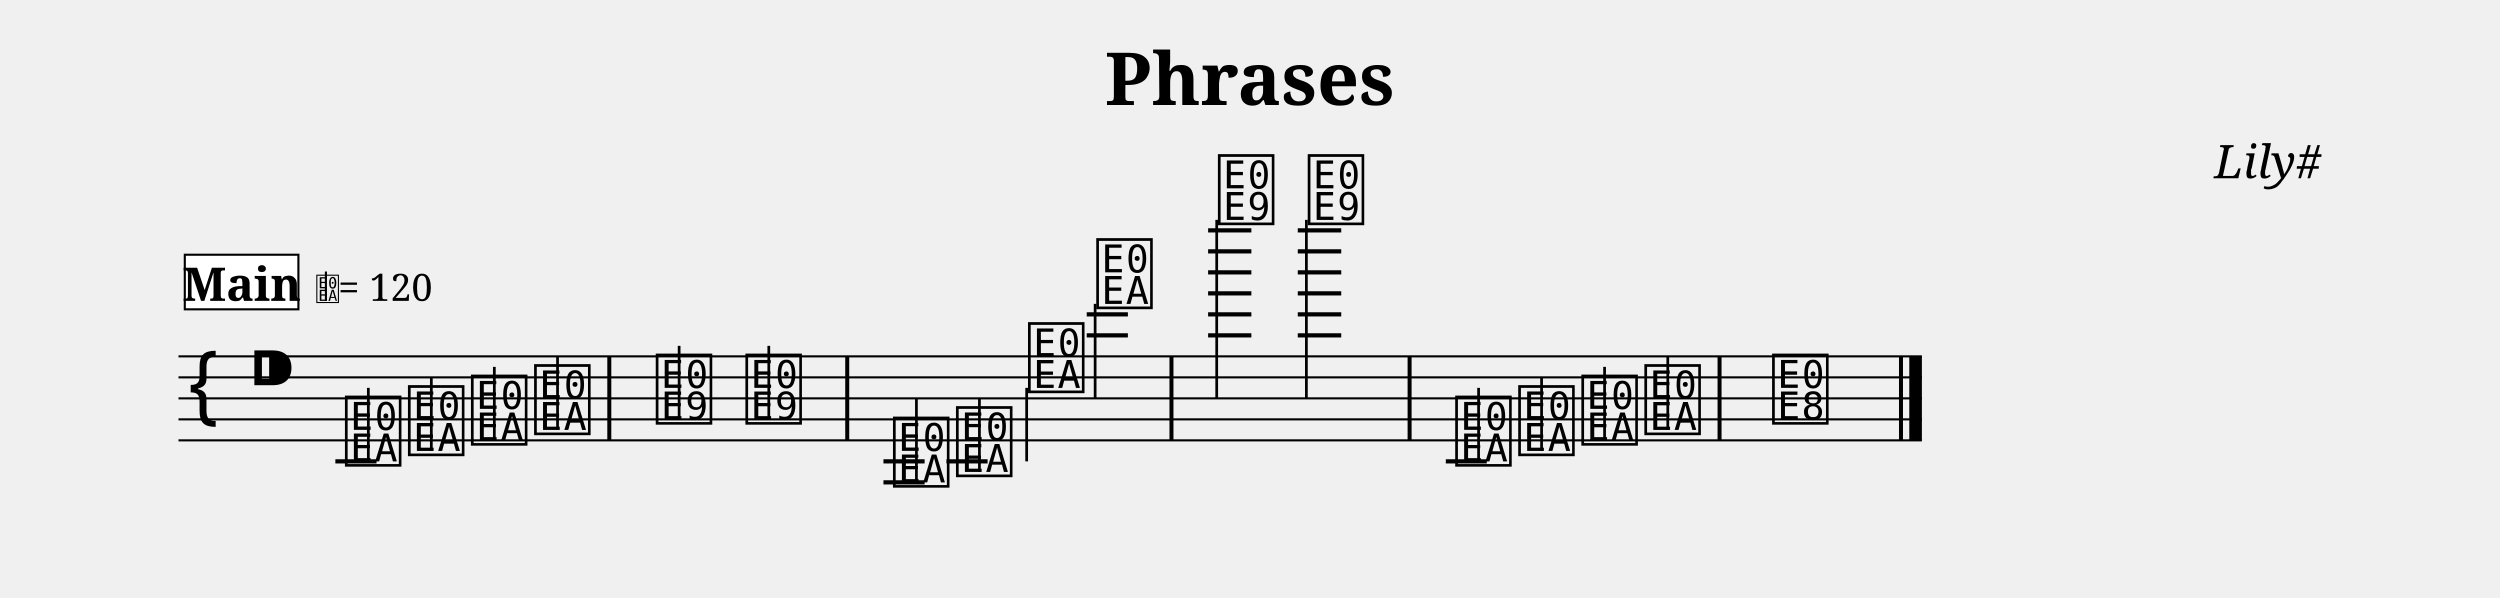
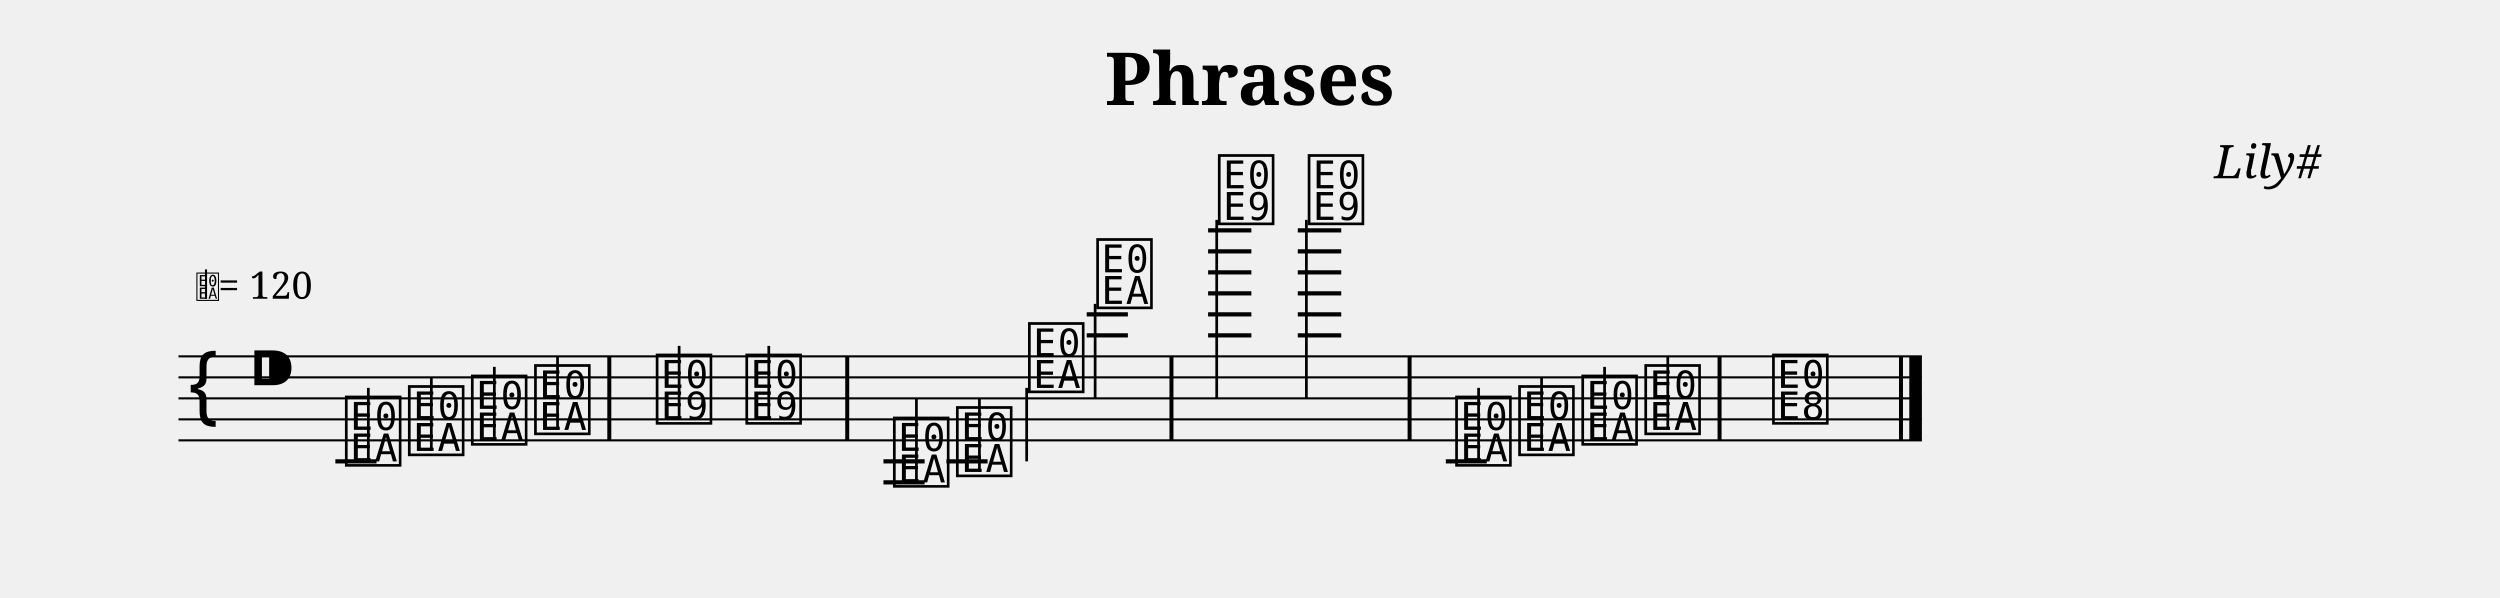
<svg xmlns="http://www.w3.org/2000/svg" width="1190.5" height="284.7" viewBox="0 0 119.05 28.47">
  <style>
  @font-face { font-family: 'Emmentaler'; src: local('Emmentaler'); }
  .music { font-family: 'Emmentaler', serif; }
</style>
  <text x="59.52" y="5.00" font-size="3.49" font-family="serif" font-weight="bold" text-anchor="middle" data-pos="89">Phrases</text>
  <text x="110.55" y="8.49" font-size="2.20" font-family="serif" font-style="italic" text-anchor="end" data-pos="108">Lily#</text>
  <g transform="translate(8.50,0.00) scale(1,1)">
    <line x1="0.00" y1="16.97" x2="83.02" y2="16.97" stroke="#000000" stroke-width="0.100" />
    <line x1="0.00" y1="17.97" x2="83.02" y2="17.97" stroke="#000000" stroke-width="0.100" />
    <line x1="0.00" y1="18.97" x2="83.02" y2="18.97" stroke="#000000" stroke-width="0.100" />
    <line x1="0.00" y1="19.97" x2="83.02" y2="19.97" stroke="#000000" stroke-width="0.100" />
    <line x1="0.00" y1="20.97" x2="83.02" y2="20.97" stroke="#000000" stroke-width="0.100" />
    <text class="music" x="0.30" y="19.97" font-size="4.00"></text>
    <text class="music" x="3.30" y="18.97" font-size="4.00" data-pos="127"></text>
    <line x1="7.47" y1="21.97" x2="9.43" y2="21.97" stroke="#000000" stroke-width="0.200" />
    <line x1="33.57" y1="21.97" x2="35.53" y2="21.97" stroke="#000000" stroke-width="0.200" />
    <line x1="33.57" y1="22.97" x2="35.53" y2="22.97" stroke="#000000" stroke-width="0.200" />
    <line x1="36.57" y1="21.97" x2="38.53" y2="21.97" stroke="#000000" stroke-width="0.200" />
    <line x1="43.25" y1="15.97" x2="45.21" y2="15.97" stroke="#000000" stroke-width="0.200" />
    <line x1="43.25" y1="14.97" x2="45.21" y2="14.97" stroke="#000000" stroke-width="0.200" />
    <line x1="49.03" y1="15.97" x2="51.09" y2="15.97" stroke="#000000" stroke-width="0.200" />
    <line x1="49.03" y1="14.97" x2="51.09" y2="14.97" stroke="#000000" stroke-width="0.200" />
    <line x1="49.03" y1="13.97" x2="51.09" y2="13.97" stroke="#000000" stroke-width="0.200" />
    <line x1="49.03" y1="12.97" x2="51.09" y2="12.97" stroke="#000000" stroke-width="0.200" />
    <line x1="49.03" y1="11.97" x2="51.09" y2="11.97" stroke="#000000" stroke-width="0.200" />
    <line x1="49.03" y1="10.97" x2="51.09" y2="10.97" stroke="#000000" stroke-width="0.200" />
    <line x1="53.30" y1="15.97" x2="55.37" y2="15.97" stroke="#000000" stroke-width="0.200" />
    <line x1="53.30" y1="14.97" x2="55.37" y2="14.97" stroke="#000000" stroke-width="0.200" />
    <line x1="53.30" y1="13.97" x2="55.37" y2="13.97" stroke="#000000" stroke-width="0.200" />
    <line x1="53.30" y1="12.97" x2="55.37" y2="12.97" stroke="#000000" stroke-width="0.200" />
    <line x1="53.30" y1="11.97" x2="55.37" y2="11.97" stroke="#000000" stroke-width="0.200" />
    <line x1="53.30" y1="10.97" x2="55.37" y2="10.97" stroke="#000000" stroke-width="0.200" />
    <line x1="60.35" y1="21.97" x2="62.30" y2="21.97" stroke="#000000" stroke-width="0.200" />
    <text class="music" x="7.80" y="21.97" font-size="4.00" data-pos="228"></text>
    <line x1="9.04" y1="21.97" x2="9.04" y2="18.47" stroke="#000000" stroke-width="0.130" />
    <text class="music" x="10.80" y="21.47" font-size="4.00" data-pos="233"></text>
    <line x1="12.04" y1="21.47" x2="12.04" y2="17.97" stroke="#000000" stroke-width="0.130" />
    <text class="music" x="13.80" y="20.97" font-size="4.00" data-pos="235"></text>
    <line x1="15.04" y1="20.97" x2="15.04" y2="17.47" stroke="#000000" stroke-width="0.130" />
    <text class="music" x="16.81" y="20.47" font-size="4.00" data-pos="237"></text>
    <line x1="18.05" y1="20.47" x2="18.05" y2="16.97" stroke="#000000" stroke-width="0.130" />
    <text class="music" x="22.60" y="19.97" font-size="4.00" data-pos="241"></text>
    <line x1="23.84" y1="19.97" x2="23.84" y2="16.47" stroke="#000000" stroke-width="0.130" />
    <text class="music" x="26.87" y="19.97" font-size="4.00" data-pos="244"></text>
    <line x1="28.11" y1="19.97" x2="28.11" y2="16.47" stroke="#000000" stroke-width="0.130" />
    <text class="music" x="33.90" y="22.97" font-size="4.00" data-pos="266"></text>
    <line x1="35.14" y1="22.97" x2="35.14" y2="18.97" stroke="#000000" stroke-width="0.130" />
    <text class="music" x="36.90" y="22.47" font-size="4.00" data-pos="271"></text>
    <line x1="38.14" y1="22.47" x2="38.14" y2="18.97" stroke="#000000" stroke-width="0.130" />
    <text class="music" x="40.33" y="18.47" font-size="4.00" data-pos="273"></text>
    <line x1="40.39" y1="18.47" x2="40.39" y2="21.97" stroke="#000000" stroke-width="0.130" />
    <text class="music" x="43.58" y="14.47" font-size="4.00" data-pos="276"></text>
    <line x1="43.65" y1="14.47" x2="43.65" y2="18.97" stroke="#000000" stroke-width="0.130" />
    <text class="music" x="49.37" y="10.47" font-size="4.00" data-pos="281"></text>
    <line x1="49.44" y1="10.47" x2="49.44" y2="18.97" stroke="#000000" stroke-width="0.130" />
    <text class="music" x="53.65" y="10.47" font-size="4.00" data-pos="285"></text>
    <line x1="53.71" y1="10.47" x2="53.71" y2="18.97" stroke="#000000" stroke-width="0.130" />
    <text class="music" x="60.67" y="21.97" font-size="4.00" data-pos="308"></text>
    <line x1="61.91" y1="21.97" x2="61.91" y2="18.47" stroke="#000000" stroke-width="0.130" />
    <text class="music" x="63.67" y="21.47" font-size="4.00" data-pos="313"></text>
    <line x1="64.91" y1="21.47" x2="64.91" y2="17.97" stroke="#000000" stroke-width="0.130" />
    <text class="music" x="66.68" y="20.97" font-size="4.00" data-pos="315"></text>
    <line x1="67.91" y1="20.97" x2="67.91" y2="17.47" stroke="#000000" stroke-width="0.130" />
    <text class="music" x="69.68" y="20.47" font-size="4.00" data-pos="317"></text>
    <line x1="70.92" y1="20.47" x2="70.92" y2="16.97" stroke="#000000" stroke-width="0.130" />
    <text class="music" x="75.76" y="19.97" font-size="4.00" data-pos="321"></text>
    <rect x="20.42" y="16.97" width="0.19" height="4.00" fill="#000000" />
    <rect x="31.75" y="16.97" width="0.19" height="4.00" fill="#000000" />
    <rect x="47.19" y="16.97" width="0.19" height="4.00" fill="#000000" />
    <rect x="58.53" y="16.97" width="0.19" height="4.00" fill="#000000" />
    <rect x="73.29" y="16.97" width="0.19" height="4.00" fill="#000000" />
    <rect x="81.93" y="16.97" width="0.19" height="4.00" fill="#000000" />
    <rect x="82.42" y="16.97" width="0.60" height="4.00" fill="#000000" />
-     <rect x="0.30" y="12.13" width="5.41" height="2.60" fill="#FFFFFF" stroke="#000000" stroke-width="0.100" data-pos="374" />
-     <text x="3.01" y="14.33" font-size="2.20" font-family="serif" font-weight="bold" text-anchor="middle" fill="#000000" data-pos="374">Main</text>
-     <text class="music" x="6.51" y="14.33" font-size="1.60" data-pos="0"></text>
-     <line x1="7.02" y1="14.33" x2="7.02" y2="12.93" stroke="#000000" stroke-width="0.100" data-pos="0" />
-     <text x="7.61" y="14.33" font-size="1.80" font-family="serif" fill="#000000" data-pos="0">= 120</text>
+     <text class="music" x="0.80" y="14.23" font-size="1.60" data-pos="0"></text>
+     <line x1="1.31" y1="14.23" x2="1.31" y2="12.83" stroke="#000000" stroke-width="0.100" data-pos="0" />
+     <text x="1.90" y="14.23" font-size="1.80" font-family="serif" fill="#000000" data-pos="0">= 120</text>
  </g>
</svg>
